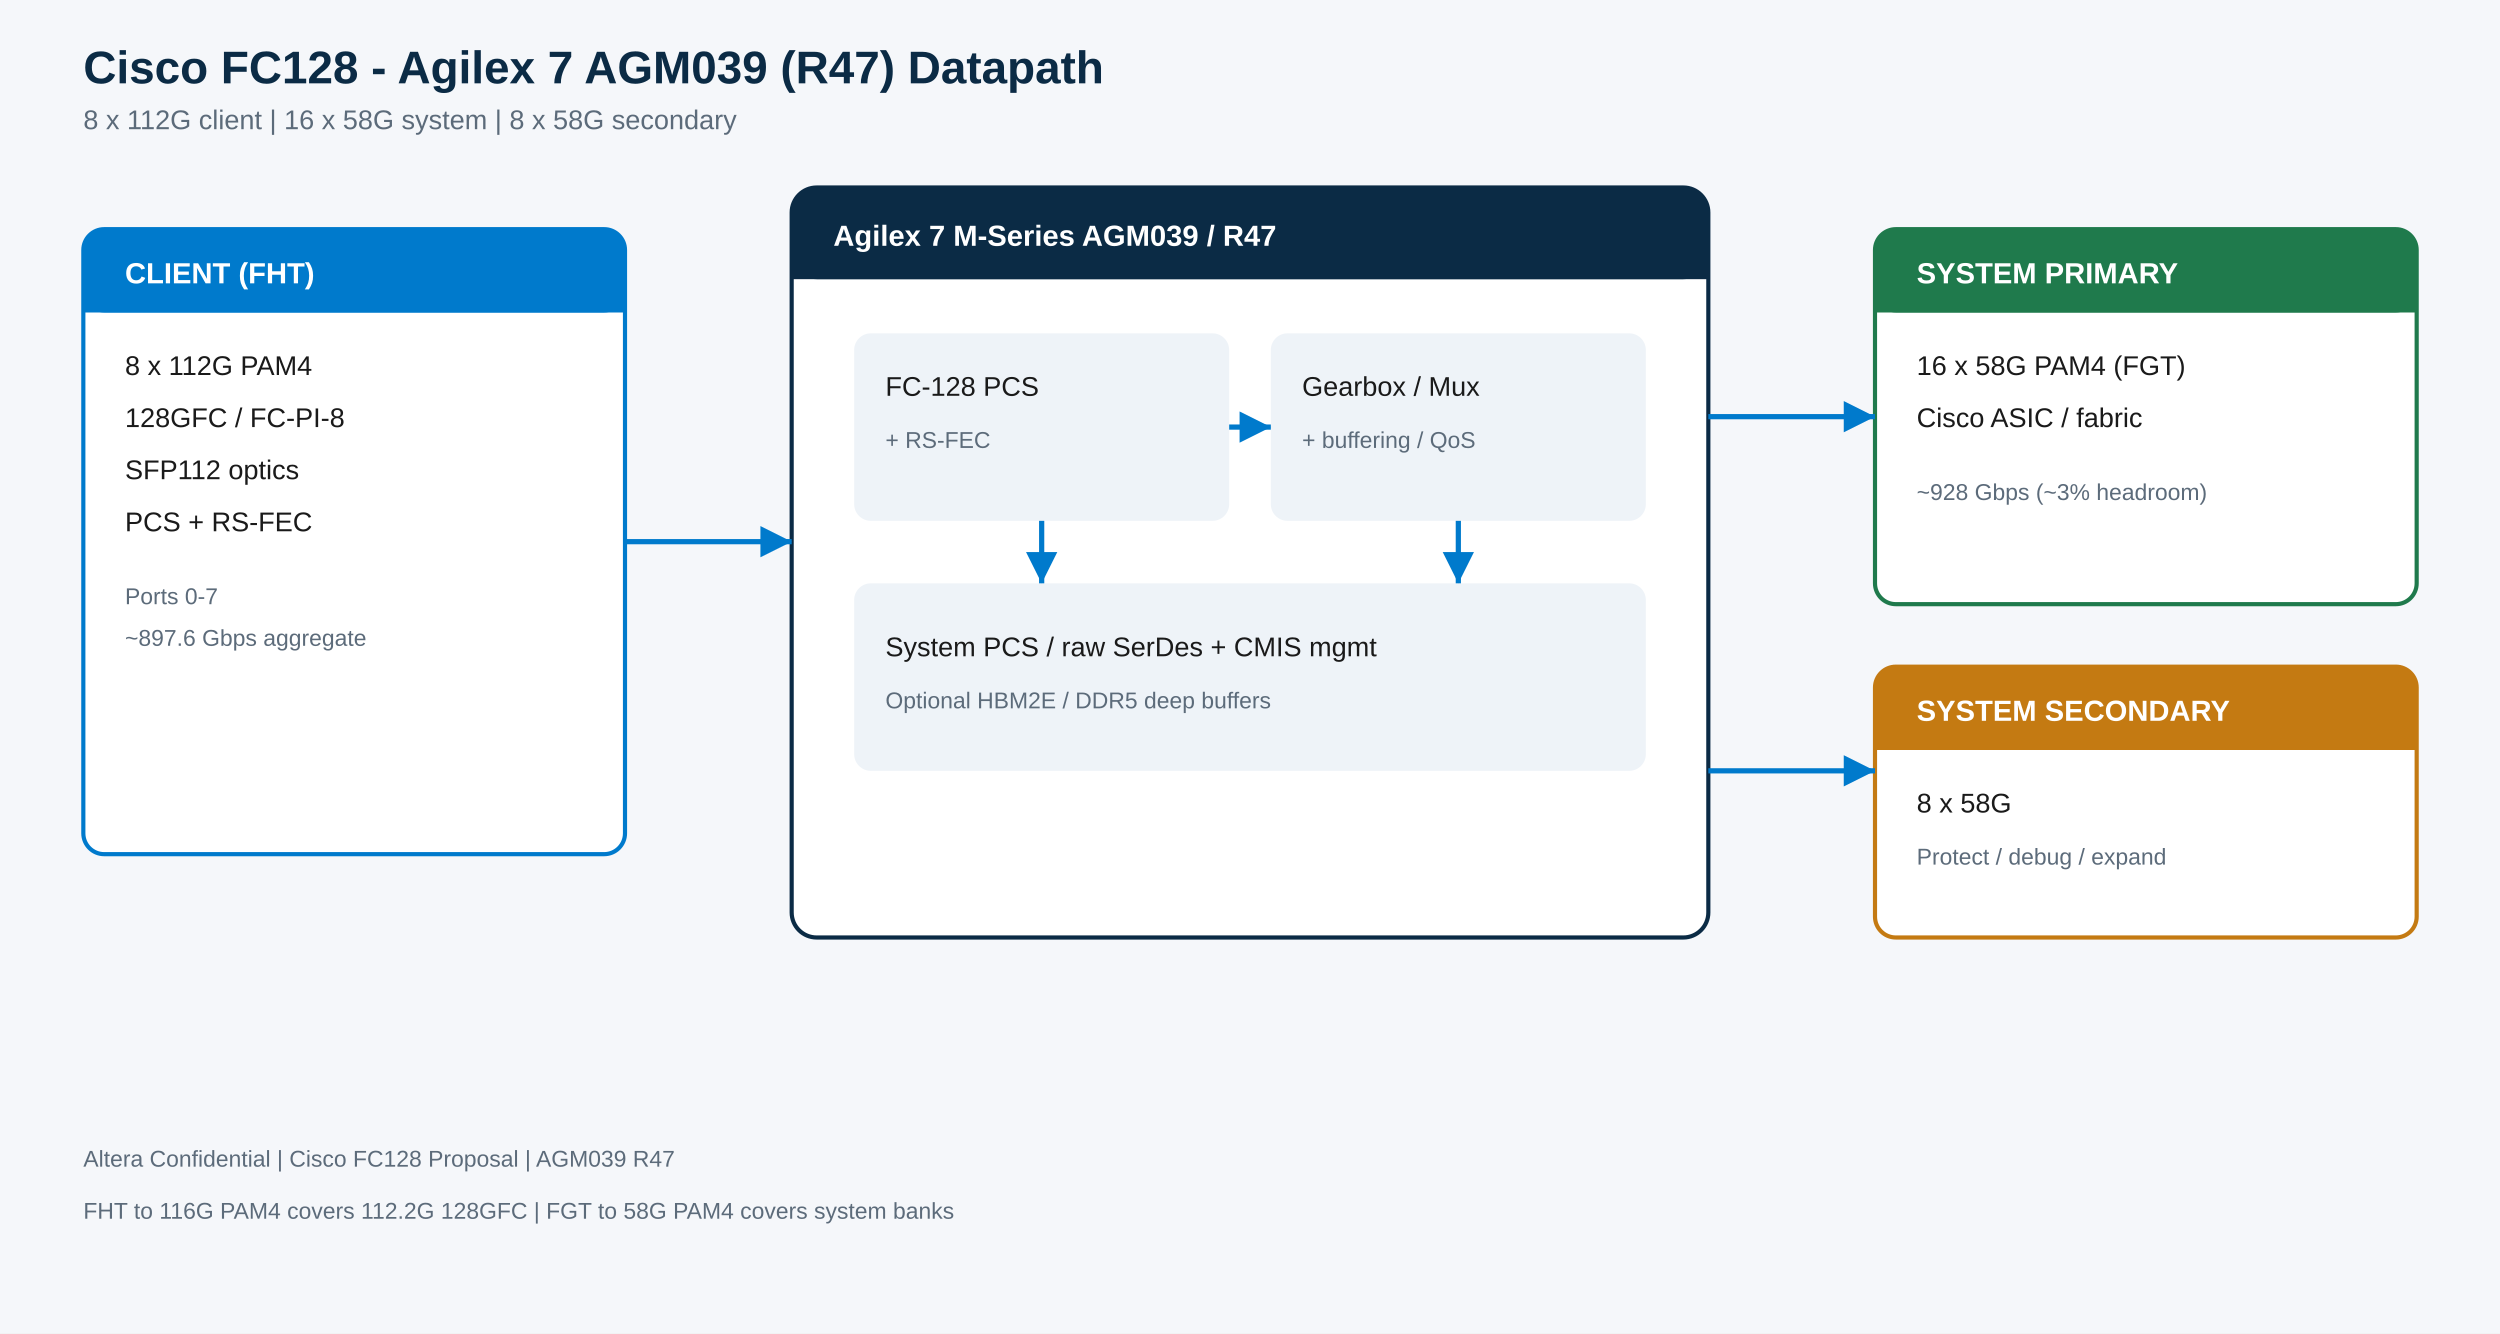
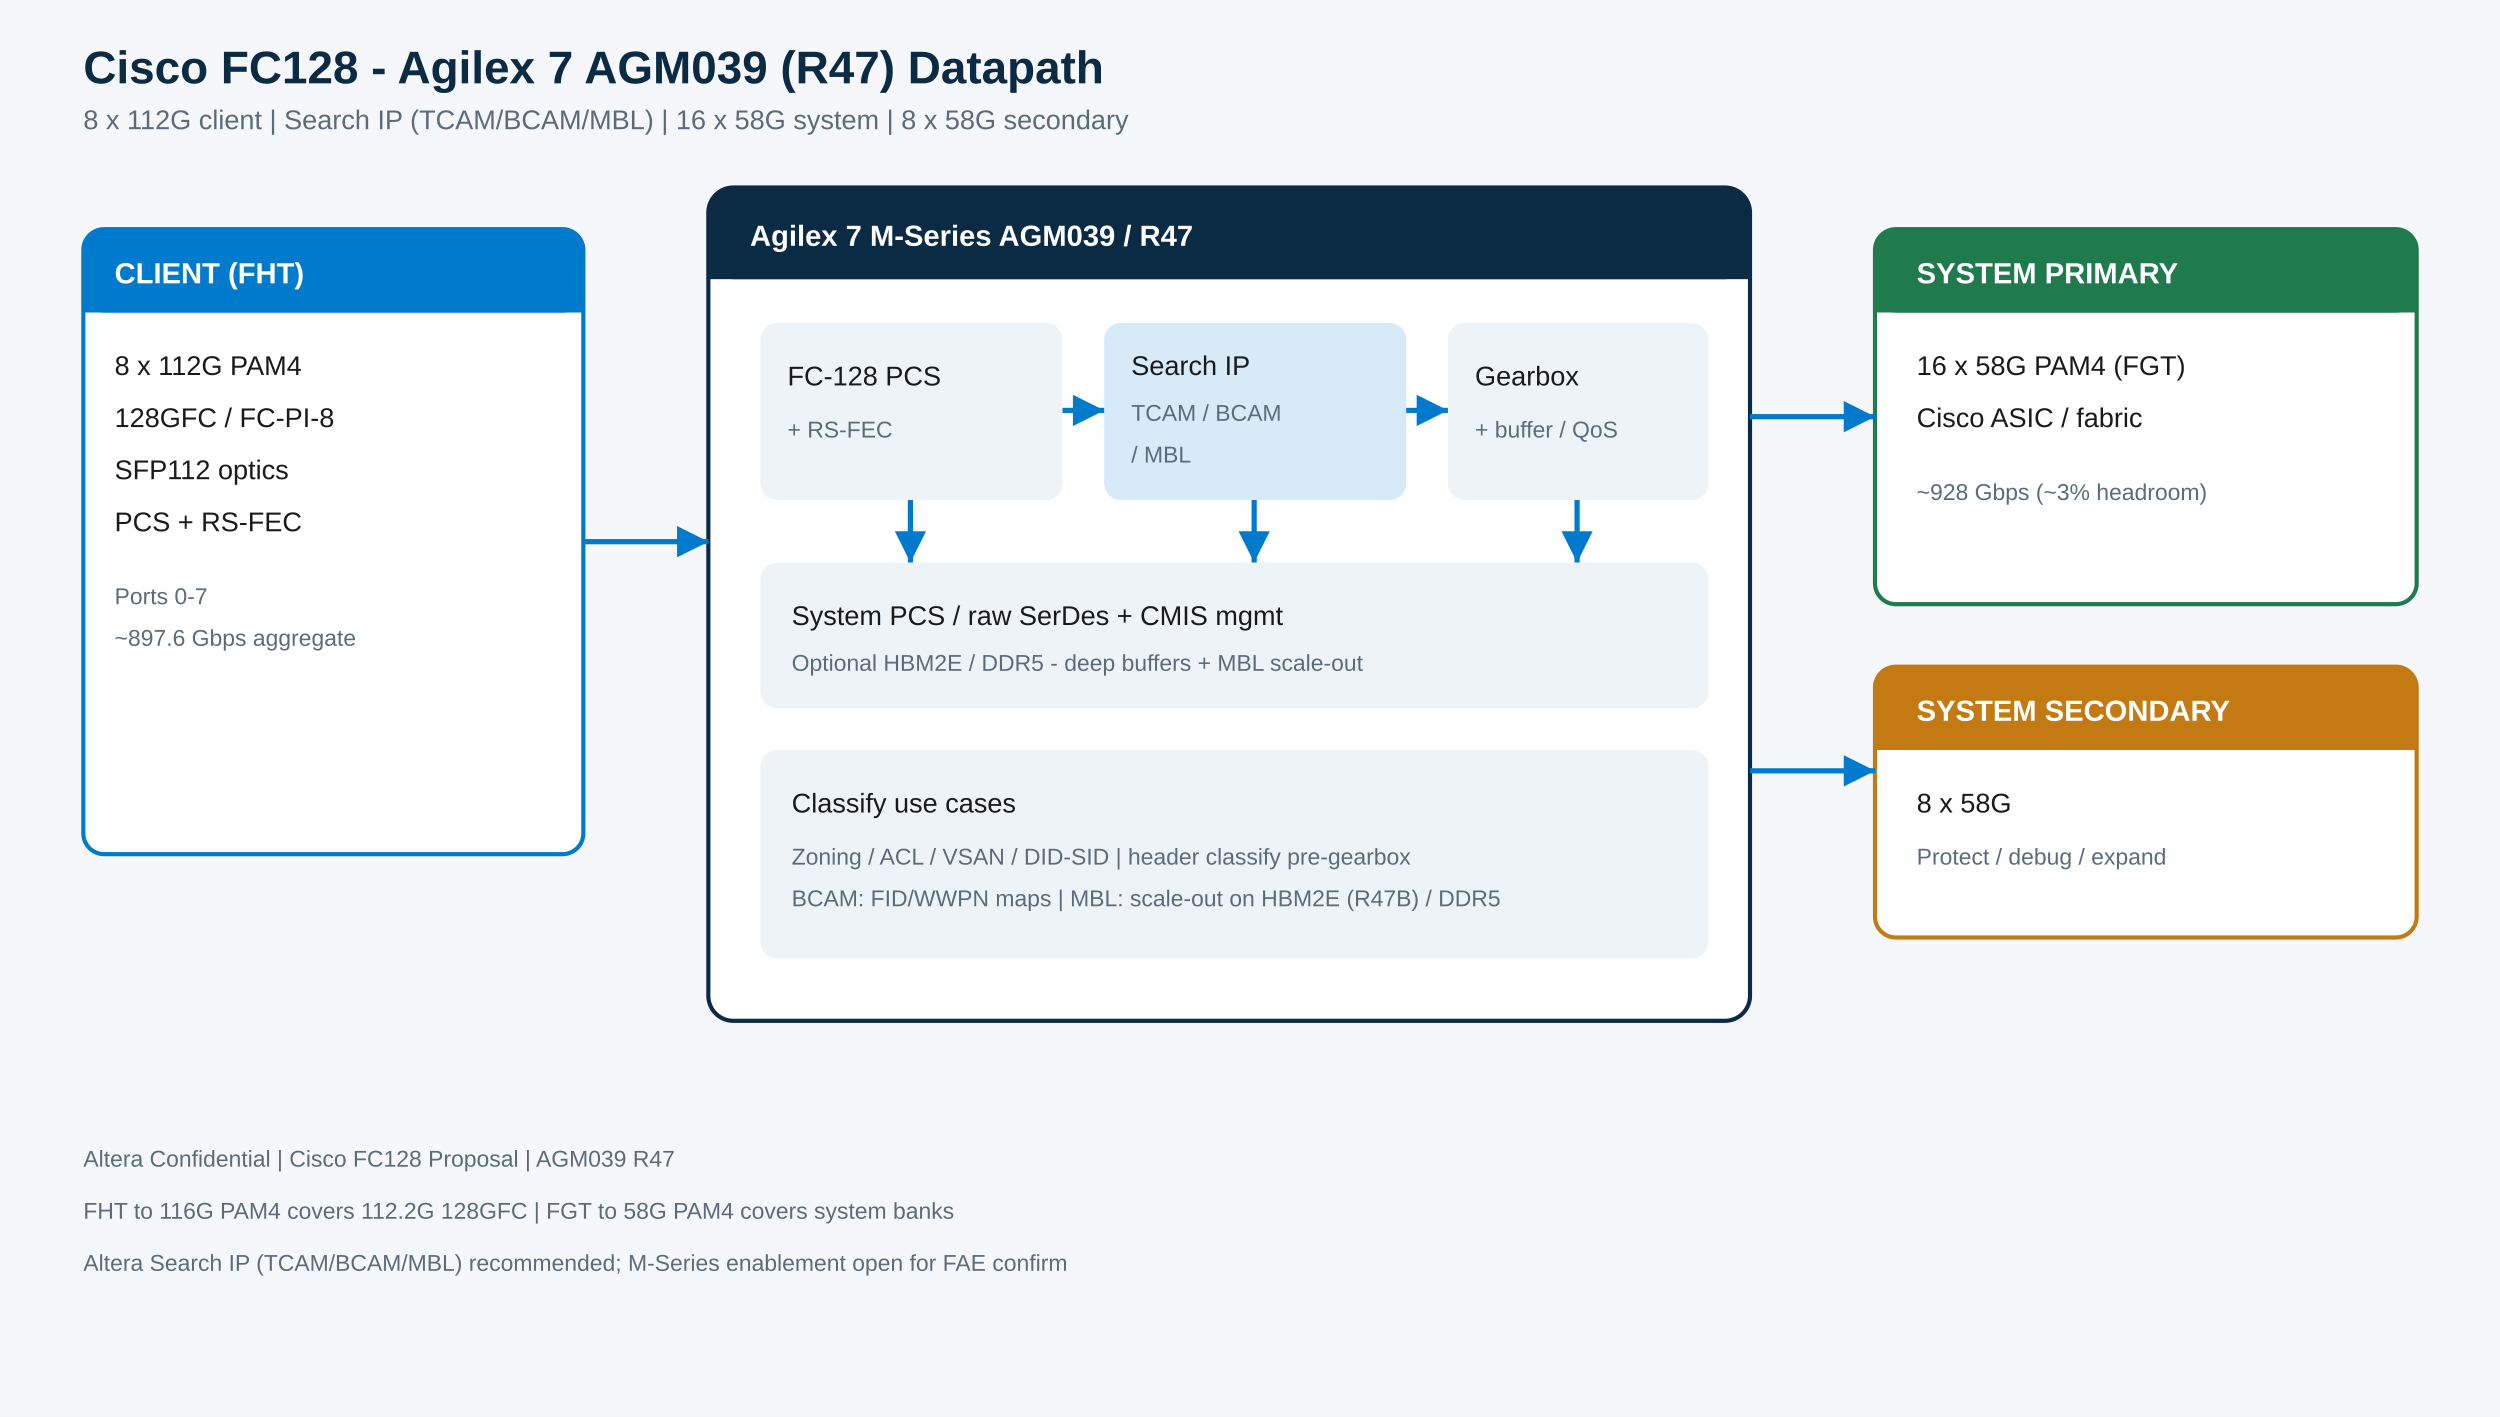
- <svg xmlns="http://www.w3.org/2000/svg" viewBox="0 0 1200 640" width="1200" height="640">
+ <svg xmlns="http://www.w3.org/2000/svg" viewBox="0 0 1200 680" width="1200" height="680">
  <defs>
    <style type="text/css">
      .title { font: 700 22px 'Liberation Sans', Arial, sans-serif; fill: #0B2B45; }
      .sub { font: 400 13px 'Liberation Sans', Arial, sans-serif; fill: #5C6B7A; }
      .h { font: 700 14px 'Liberation Sans', Arial, sans-serif; fill: #FFFFFF; }
      .b { font: 400 13px 'Liberation Sans', Arial, sans-serif; fill: #1A1A1A; }
      .small { font: 400 11px 'Liberation Sans', Arial, sans-serif; fill: #5C6B7A; }
      .arrow { fill: none; stroke: #007ACC; stroke-width: 2.5; marker-end: url(#m); }
    </style>
    <marker id="m" markerWidth="8" markerHeight="8" refX="6" refY="3" orient="auto">
      <path d="M0,0 L6,3 L0,6 Z" fill="#007ACC" />
    </marker>
  </defs>
-   <rect width="1200" height="640" fill="#F5F7FA" />
+   <rect width="1200" height="680" fill="#F5F7FA" />
  <text x="40" y="40" class="title">Cisco FC128 - Agilex 7 AGM039 (R47) Datapath</text>
-   <text x="40" y="62" class="sub">8 x 112G client  |  16 x 58G system  |  8 x 58G secondary</text>
-   <rect x="40" y="110" width="260" height="300" rx="10" fill="#FFFFFF" stroke="#007ACC" stroke-width="2" />
-   <rect x="40" y="110" width="260" height="40" rx="10" fill="#007ACC" />
-   <rect x="40" y="130" width="260" height="20" fill="#007ACC" />
-   <text x="60" y="136" class="h">CLIENT (FHT)</text>
-   <text x="60" y="180" class="b">8 x 112G PAM4</text>
-   <text x="60" y="205" class="b">128GFC / FC-PI-8</text>
-   <text x="60" y="230" class="b">SFP112 optics</text>
-   <text x="60" y="255" class="b">PCS + RS-FEC</text>
-   <text x="60" y="290" class="small">Ports 0-7</text>
-   <text x="60" y="310" class="small">~897.6 Gbps aggregate</text>
-   <rect x="380" y="90" width="440" height="360" rx="12" fill="#FFFFFF" stroke="#0B2B45" stroke-width="2" />
-   <rect x="380" y="90" width="440" height="44" rx="12" fill="#0B2B45" />
-   <rect x="380" y="114" width="440" height="20" fill="#0B2B45" />
-   <text x="400" y="118" class="h">Agilex 7 M-Series AGM039 / R47</text>
-   <rect x="410" y="160" width="180" height="90" rx="8" fill="#EEF3F8" />
-   <text x="425" y="190" class="b">FC-128 PCS</text>
-   <text x="425" y="215" class="small">+ RS-FEC</text>
-   <rect x="610" y="160" width="180" height="90" rx="8" fill="#EEF3F8" />
-   <text x="625" y="190" class="b">Gearbox / Mux</text>
-   <text x="625" y="215" class="small">+ buffering / QoS</text>
-   <rect x="410" y="280" width="380" height="90" rx="8" fill="#EEF3F8" />
-   <text x="425" y="315" class="b">System PCS / raw SerDes + CMIS mgmt</text>
-   <text x="425" y="340" class="small">Optional HBM2E / DDR5 deep buffers</text>
-   <line x1="590" y1="205" x2="610" y2="205" class="arrow" />
-   <line x1="500" y1="250" x2="500" y2="280" class="arrow" />
-   <line x1="700" y1="250" x2="700" y2="280" class="arrow" />
+   <text x="40" y="62" class="sub">8 x 112G client  |  Search IP (TCAM/BCAM/MBL)  |  16 x 58G system  |  8 x 58G secondary</text>
+   <rect x="40" y="110" width="240" height="300" rx="10" fill="#FFFFFF" stroke="#007ACC" stroke-width="2" />
+   <rect x="40" y="110" width="240" height="40" rx="10" fill="#007ACC" />
+   <rect x="40" y="130" width="240" height="20" fill="#007ACC" />
+   <text x="55" y="136" class="h">CLIENT (FHT)</text>
+   <text x="55" y="180" class="b">8 x 112G PAM4</text>
+   <text x="55" y="205" class="b">128GFC / FC-PI-8</text>
+   <text x="55" y="230" class="b">SFP112 optics</text>
+   <text x="55" y="255" class="b">PCS + RS-FEC</text>
+   <text x="55" y="290" class="small">Ports 0-7</text>
+   <text x="55" y="310" class="small">~897.6 Gbps aggregate</text>
+   <rect x="340" y="90" width="500" height="400" rx="12" fill="#FFFFFF" stroke="#0B2B45" stroke-width="2" />
+   <rect x="340" y="90" width="500" height="44" rx="12" fill="#0B2B45" />
+   <rect x="340" y="114" width="500" height="20" fill="#0B2B45" />
+   <text x="360" y="118" class="h">Agilex 7 M-Series AGM039 / R47</text>
+   <rect x="365" y="155" width="145" height="85" rx="8" fill="#EEF3F8" />
+   <text x="378" y="185" class="b">FC-128 PCS</text>
+   <text x="378" y="210" class="small">+ RS-FEC</text>
+   <rect x="530" y="155" width="145" height="85" rx="8" fill="#D6EAF8" />
+   <text x="543" y="180" class="b">Search IP</text>
+   <text x="543" y="202" class="small">TCAM / BCAM</text>
+   <text x="543" y="222" class="small">/ MBL</text>
+   <rect x="695" y="155" width="125" height="85" rx="8" fill="#EEF3F8" />
+   <text x="708" y="185" class="b">Gearbox</text>
+   <text x="708" y="210" class="small">+ buffer / QoS</text>
+   <rect x="365" y="270" width="455" height="70" rx="8" fill="#EEF3F8" />
+   <text x="380" y="300" class="b">System PCS / raw SerDes + CMIS mgmt</text>
+   <text x="380" y="322" class="small">Optional HBM2E / DDR5 - deep buffers + MBL scale-out</text>
+   <rect x="365" y="360" width="455" height="100" rx="8" fill="#EEF3F8" />
+   <text x="380" y="390" class="b">Classify use cases</text>
+   <text x="380" y="415" class="small">Zoning / ACL / VSAN / DID-SID | header classify pre-gearbox</text>
+   <text x="380" y="435" class="small">BCAM: FID/WWPN maps | MBL: scale-out on HBM2E (R47B) / DDR5</text>
+   <line x1="510" y1="197" x2="530" y2="197" class="arrow" />
+   <line x1="675" y1="197" x2="695" y2="197" class="arrow" />
+   <line x1="437" y1="240" x2="437" y2="270" class="arrow" />
+   <line x1="602" y1="240" x2="602" y2="270" class="arrow" />
+   <line x1="757" y1="240" x2="757" y2="270" class="arrow" />
  <rect x="900" y="110" width="260" height="180" rx="10" fill="#FFFFFF" stroke="#1F7A4C" stroke-width="2" />
  <rect x="900" y="110" width="260" height="40" rx="10" fill="#1F7A4C" />
  <rect x="900" y="130" width="260" height="20" fill="#1F7A4C" />
  <text x="920" y="136" class="h">SYSTEM PRIMARY</text>
  <text x="920" y="180" class="b">16 x 58G PAM4 (FGT)</text>
  <text x="920" y="205" class="b">Cisco ASIC / fabric</text>
  <text x="920" y="240" class="small">~928 Gbps (~3% headroom)</text>
  <rect x="900" y="320" width="260" height="130" rx="10" fill="#FFFFFF" stroke="#C47A12" stroke-width="2" />
  <rect x="900" y="320" width="260" height="40" rx="10" fill="#C47A12" />
  <rect x="900" y="340" width="260" height="20" fill="#C47A12" />
  <text x="920" y="346" class="h">SYSTEM SECONDARY</text>
  <text x="920" y="390" class="b">8 x 58G</text>
  <text x="920" y="415" class="small">Protect / debug / expand</text>
-   <line x1="300" y1="260" x2="380" y2="260" class="arrow" />
-   <line x1="820" y1="200" x2="900" y2="200" class="arrow" />
-   <line x1="820" y1="370" x2="900" y2="370" class="arrow" />
+   <line x1="280" y1="260" x2="340" y2="260" class="arrow" />
+   <line x1="840" y1="200" x2="900" y2="200" class="arrow" />
+   <line x1="840" y1="370" x2="900" y2="370" class="arrow" />
  <text x="40" y="560" class="small">Altera Confidential | Cisco FC128 Proposal | AGM039 R47</text>
  <text x="40" y="585" class="small">FHT to 116G PAM4 covers 112.2G 128GFC | FGT to 58G PAM4 covers system banks</text>
+   <text x="40" y="610" class="small">Altera Search IP (TCAM/BCAM/MBL) recommended; M-Series enablement open for FAE confirm</text>
</svg>
